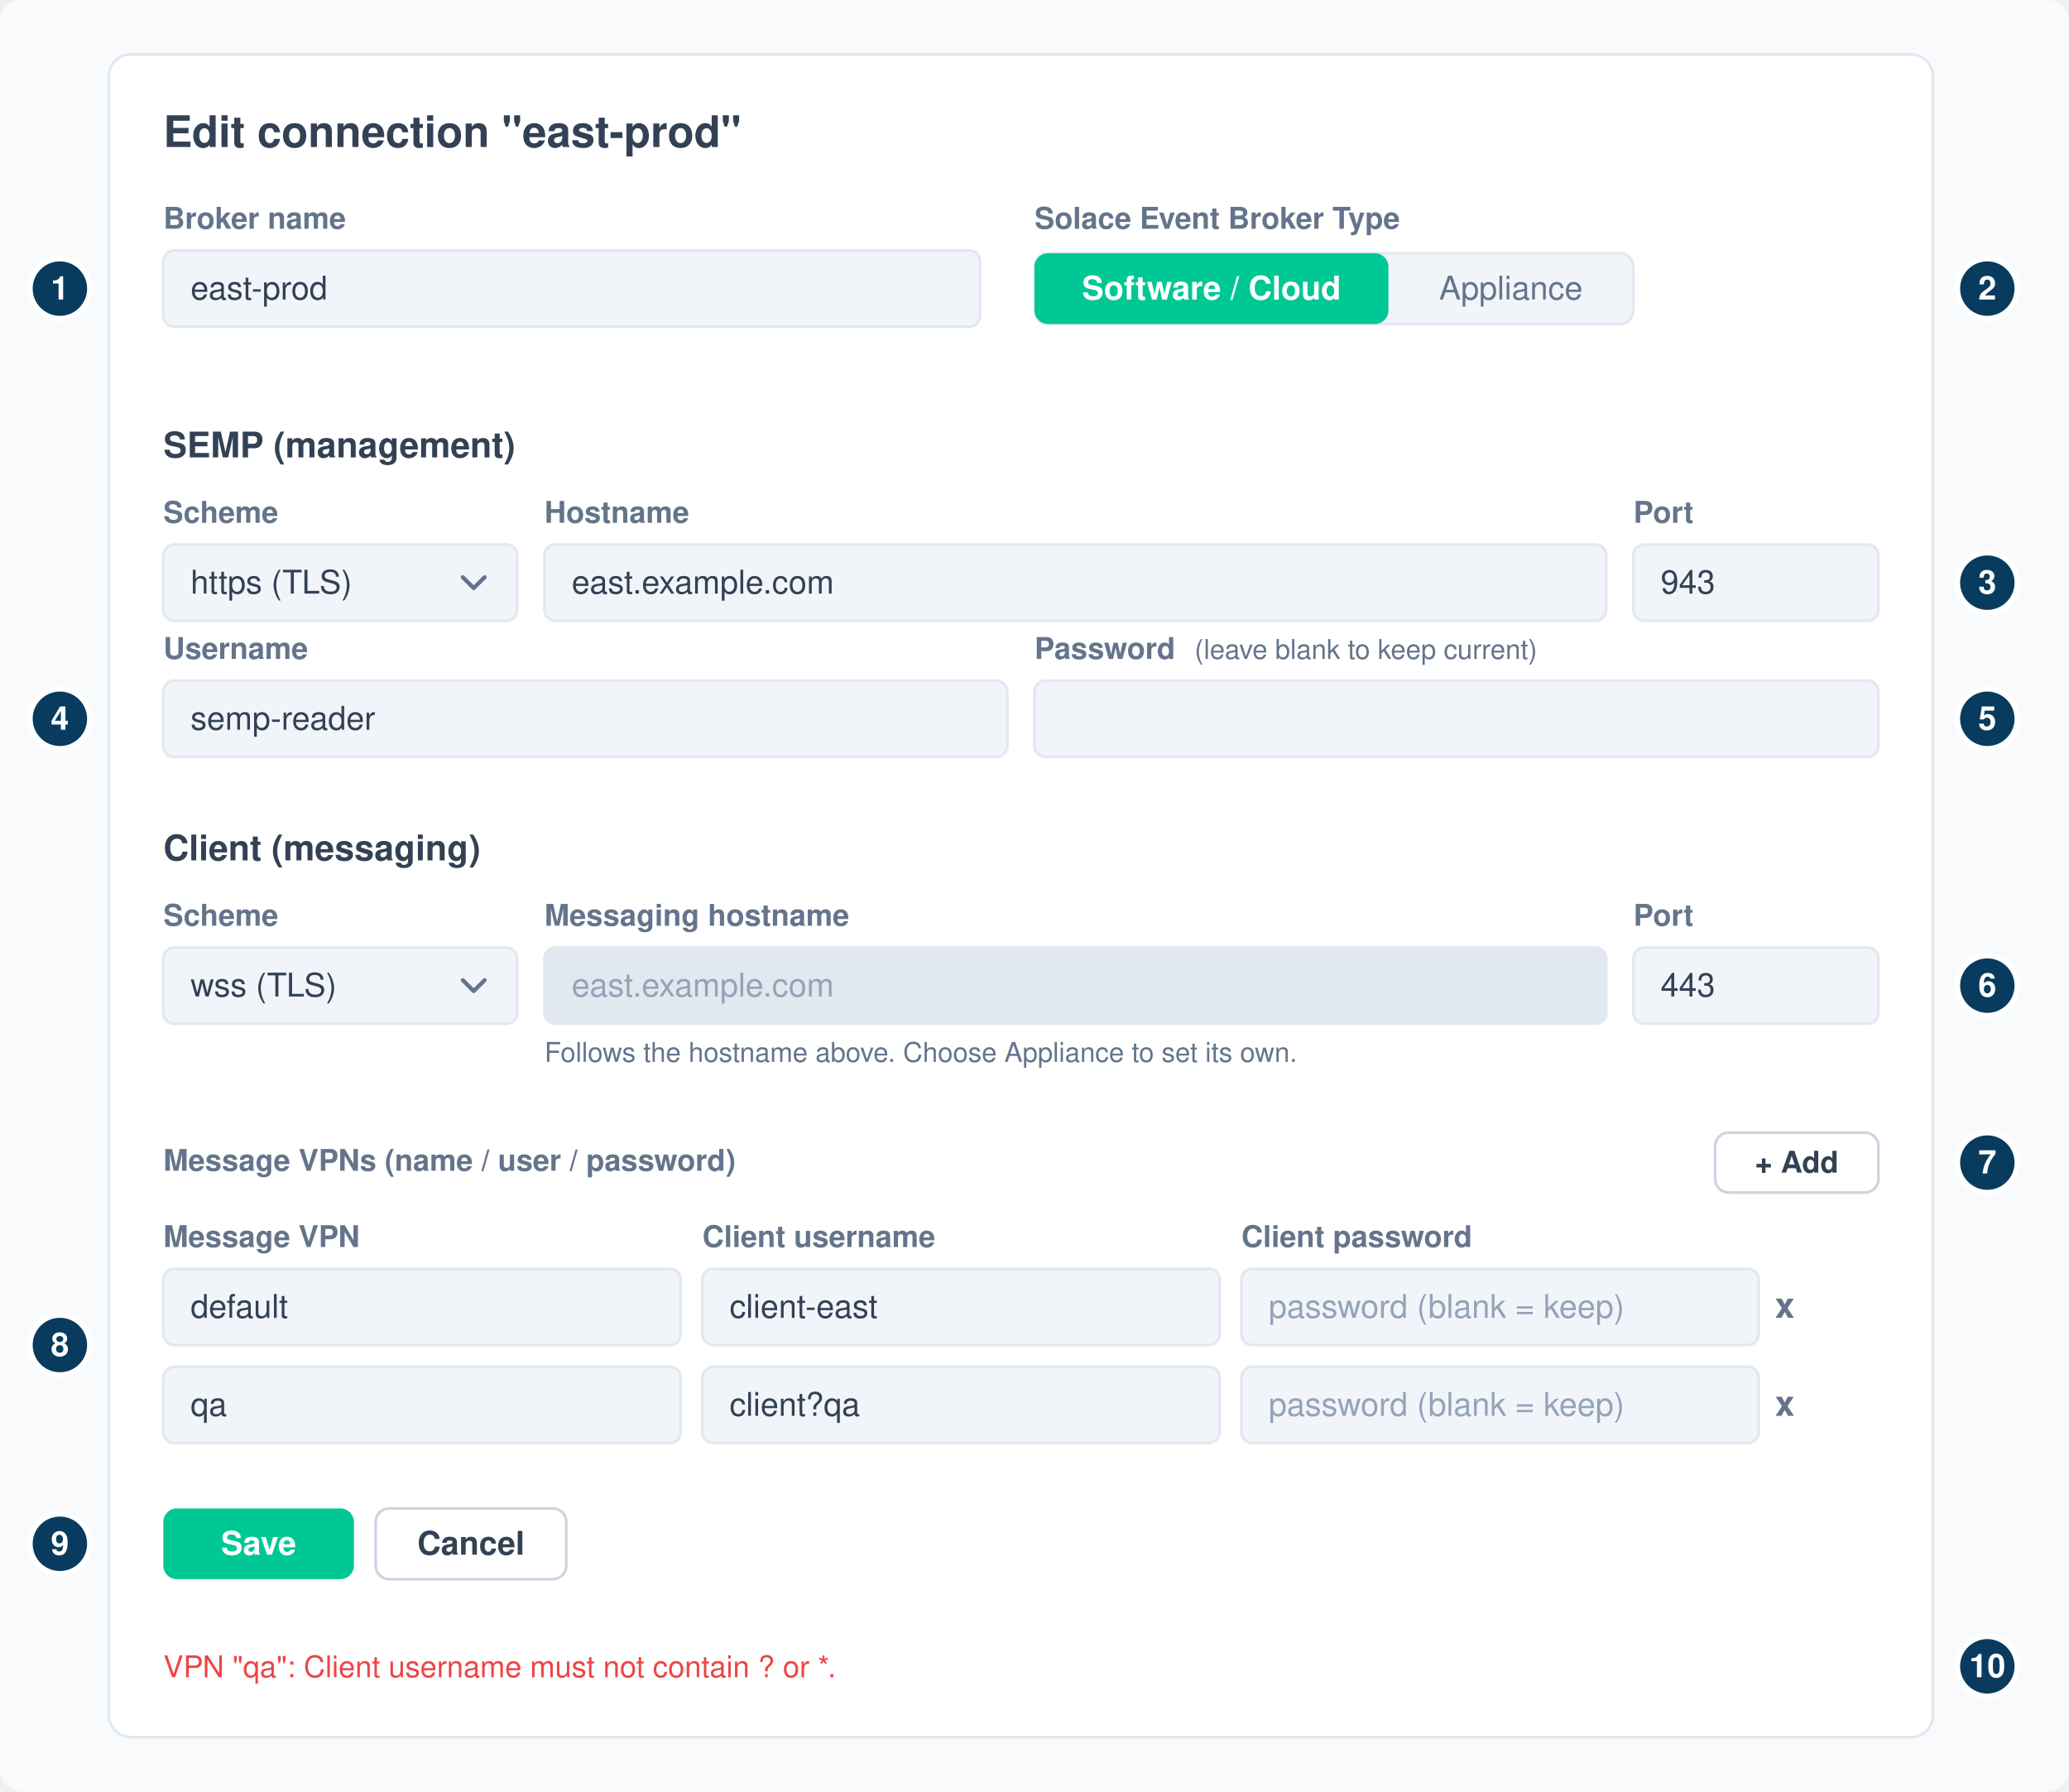
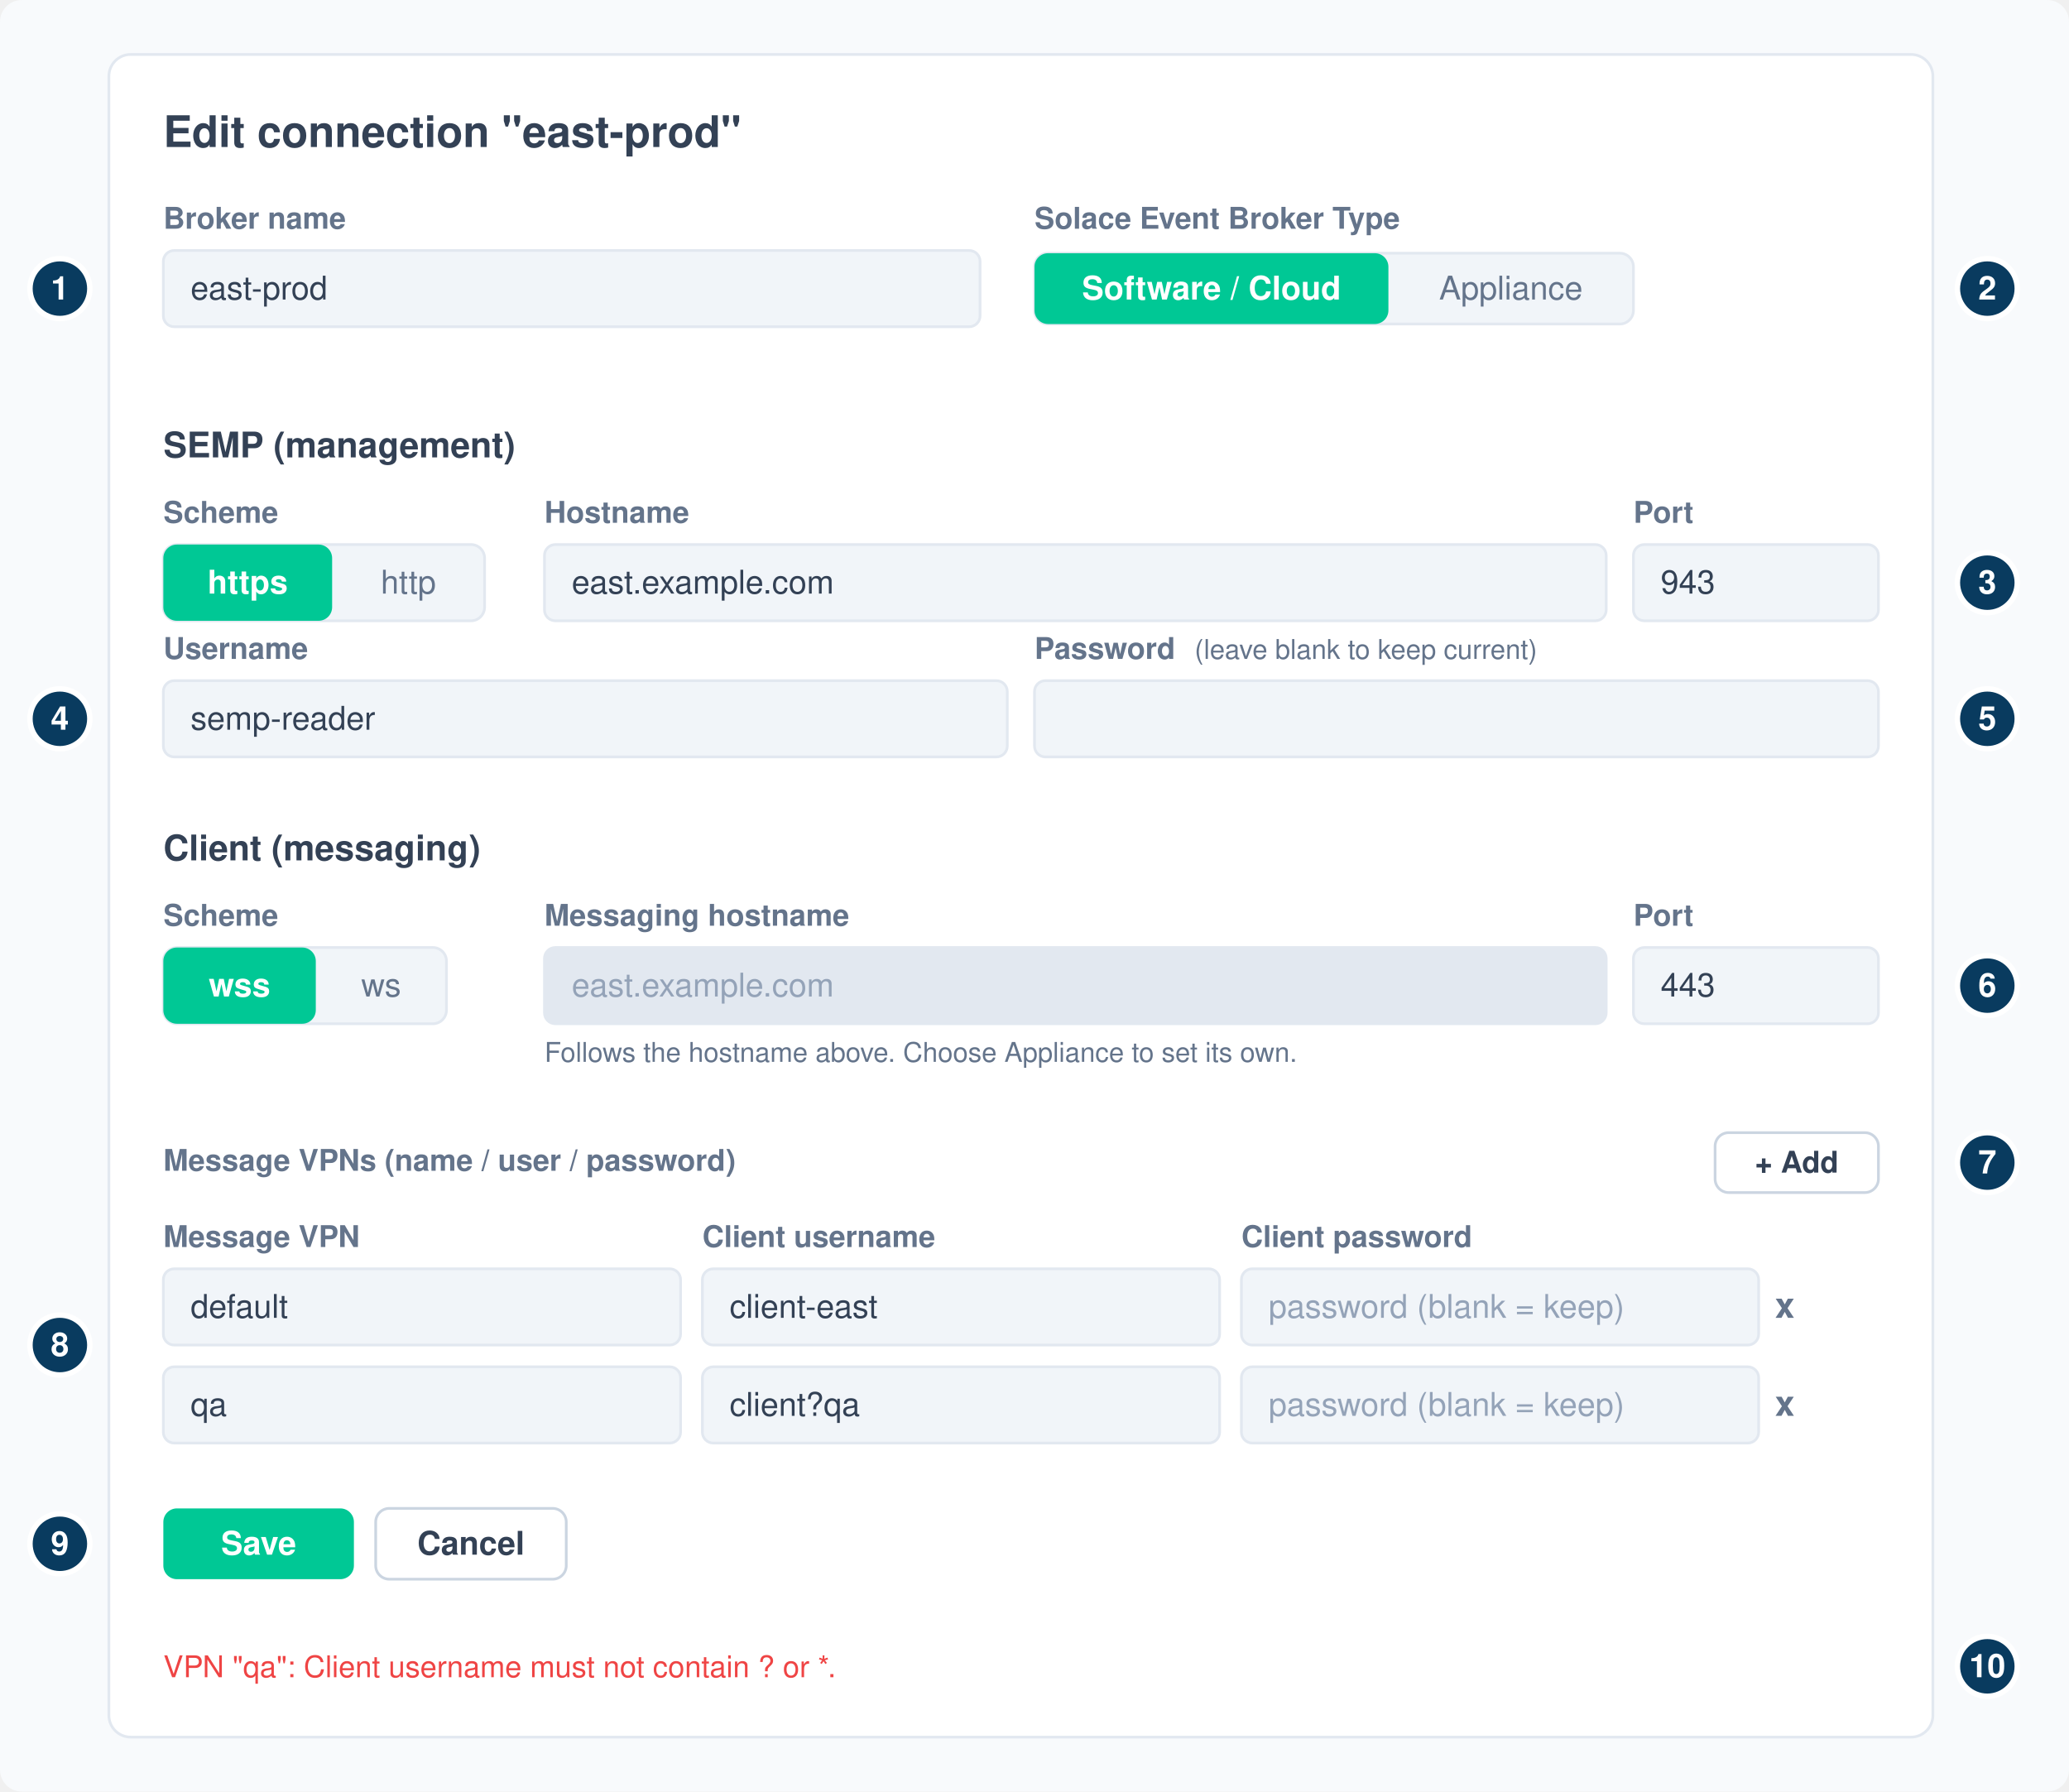
<svg xmlns="http://www.w3.org/2000/svg" viewBox="0 0 760 658" width="760" height="658" font-family="Segoe UI, Helvetica, Arial, sans-serif" font-size="12" fill="#334155" stroke-linecap="round" stroke-linejoin="round">
  <rect x="0" y="0" width="760" height="658" fill="#f8fafc" rx="8" />
  <rect x="40" y="20" width="670" height="618" fill="#ffffff" rx="8" stroke="#e2e8f0" />
  <text x="60" y="54" font-size="16" font-weight="700">Edit connection "east-prod"</text>
  <text x="60" y="84" font-size="11" fill="#64748b" font-weight="700">Broker name</text>
  <rect x="60" y="92" width="300" height="28" fill="#f1f5f9" rx="4" stroke="#e2e8f0" />
  <text x="70" y="110">east-prod</text>
  <text x="380" y="84" font-size="11" fill="#64748b" font-weight="700">Solace Event Broker Type</text>
  <rect x="380" y="93" width="220" height="26" fill="#f1f5f9" rx="5" stroke="#e2e8f0" />
  <rect x="380" y="93" width="130" height="26" fill="#00C895" rx="5" />
  <text x="445" y="110" fill="#ffffff" font-weight="700" text-anchor="middle">Software / Cloud</text>
  <text x="555" y="110" fill="#64748b" text-anchor="middle">Appliance</text>
  <circle cx="22" cy="106" r="11" fill="#093B5F" stroke="#ffffff" stroke-width="2" />
  <text x="22" y="110" font-weight="700" fill="#ffffff" text-anchor="middle">1</text>
  <circle cx="730" cy="106" r="11" fill="#093B5F" stroke="#ffffff" stroke-width="2" />
  <text x="730" y="110" font-weight="700" fill="#ffffff" text-anchor="middle">2</text>
  <text x="60" y="168" font-size="13" font-weight="700">SEMP (management)</text>
  <text x="60" y="192" font-size="11" fill="#64748b" font-weight="700">Scheme</text>
-   <rect x="60" y="200" width="130" height="28" fill="#f1f5f9" rx="4" stroke="#e2e8f0" />
-   <text x="70" y="218">https (TLS)</text>
-   <path d="M170 212 l4 4 l4 -4" fill="none" stroke="#64748b" stroke-width="1.5" />
+   <rect x="60" y="200" width="118" height="28" fill="#f1f5f9" rx="5" stroke="#e2e8f0" />
+   <rect x="60" y="200" width="62" height="28" fill="#00C895" rx="5" />
+   <text x="91" y="218" fill="#ffffff" font-weight="700" text-anchor="middle">https</text>
+   <text x="150" y="218" fill="#64748b" text-anchor="middle">http</text>
  <text x="200" y="192" font-size="11" fill="#64748b" font-weight="700">Hostname</text>
  <rect x="200" y="200" width="390" height="28" fill="#f1f5f9" rx="4" stroke="#e2e8f0" />
  <text x="210" y="218">east.example.com</text>
  <text x="600" y="192" font-size="11" fill="#64748b" font-weight="700">Port</text>
  <rect x="600" y="200" width="90" height="28" fill="#f1f5f9" rx="4" stroke="#e2e8f0" />
  <text x="610" y="218">943</text>
  <circle cx="730" cy="214" r="11" fill="#093B5F" stroke="#ffffff" stroke-width="2" />
  <text x="730" y="218" font-weight="700" fill="#ffffff" text-anchor="middle">3</text>
  <text x="60" y="242" font-size="11" fill="#64748b" font-weight="700">Username</text>
  <rect x="60" y="250" width="310" height="28" fill="#f1f5f9" rx="4" stroke="#e2e8f0" />
  <text x="70" y="268">semp-reader</text>
  <text x="380" y="242" font-size="11" fill="#64748b" font-weight="700">Password</text>
  <text x="438.8" y="242" font-size="10" fill="#64748b">(leave blank to keep current)</text>
  <rect x="380" y="250" width="310" height="28" fill="#f1f5f9" rx="4" stroke="#e2e8f0" />
  <circle cx="22" cy="264" r="11" fill="#093B5F" stroke="#ffffff" stroke-width="2" />
  <text x="22" y="268" font-weight="700" fill="#ffffff" text-anchor="middle">4</text>
  <circle cx="730" cy="264" r="11" fill="#093B5F" stroke="#ffffff" stroke-width="2" />
  <text x="730" y="268" font-weight="700" fill="#ffffff" text-anchor="middle">5</text>
  <text x="60" y="316" font-size="13" font-weight="700">Client (messaging)</text>
  <text x="60" y="340" font-size="11" fill="#64748b" font-weight="700">Scheme</text>
-   <rect x="60" y="348" width="130" height="28" fill="#f1f5f9" rx="4" stroke="#e2e8f0" />
-   <text x="70" y="366">wss (TLS)</text>
-   <path d="M170 360 l4 4 l4 -4" fill="none" stroke="#64748b" stroke-width="1.5" />
+   <rect x="60" y="348" width="104" height="28" fill="#f1f5f9" rx="5" stroke="#e2e8f0" />
+   <rect x="60" y="348" width="56" height="28" fill="#00C895" rx="5" />
+   <text x="88" y="366" fill="#ffffff" font-weight="700" text-anchor="middle">wss</text>
+   <text x="140" y="366" fill="#64748b" text-anchor="middle">ws</text>
  <text x="200" y="340" font-size="11" fill="#64748b" font-weight="700">Messaging hostname</text>
  <rect x="200" y="348" width="390" height="28" fill="#e2e8f0" rx="4" stroke="#e2e8f0" />
  <text x="210" y="366" fill="#94a3b8">east.example.com</text>
  <text x="600" y="340" font-size="11" fill="#64748b" font-weight="700">Port</text>
  <rect x="600" y="348" width="90" height="28" fill="#f1f5f9" rx="4" stroke="#e2e8f0" />
  <text x="610" y="366">443</text>
  <text x="200" y="390" font-size="10" fill="#64748b">Follows the hostname above. Choose Appliance to set its own.</text>
  <circle cx="730" cy="362" r="11" fill="#093B5F" stroke="#ffffff" stroke-width="2" />
  <text x="730" y="366" font-weight="700" fill="#ffffff" text-anchor="middle">6</text>
  <text x="60" y="430" font-size="11" fill="#64748b" font-weight="700">Message VPNs (name / user / password)</text>
  <rect x="630" y="416" width="60" height="22" fill="#ffffff" rx="5" stroke="#cbd5e1" />
  <text x="660" y="430.667" font-size="11" font-weight="700" text-anchor="middle">+ Add</text>
  <circle cx="730" cy="427" r="11" fill="#093B5F" stroke="#ffffff" stroke-width="2" />
  <text x="730" y="431" font-weight="700" fill="#ffffff" text-anchor="middle">7</text>
  <text x="60" y="458" font-size="11" fill="#64748b" font-weight="700">Message VPN</text>
  <text x="258" y="458" font-size="11" fill="#64748b" font-weight="700">Client username</text>
  <text x="456" y="458" font-size="11" fill="#64748b" font-weight="700">Client password</text>
  <rect x="60" y="466" width="190" height="28" fill="#f1f5f9" rx="4" stroke="#e2e8f0" />
  <text x="70" y="484">default</text>
  <rect x="258" y="466" width="190" height="28" fill="#f1f5f9" rx="4" stroke="#e2e8f0" />
  <text x="268" y="484">client-east</text>
  <rect x="456" y="466" width="190" height="28" fill="#f1f5f9" rx="4" stroke="#e2e8f0" />
  <text x="466" y="484" fill="#94a3b8">password (blank = keep)</text>
  <text x="652" y="484" font-size="13" fill="#64748b" font-weight="700">x</text>
  <rect x="60" y="502" width="190" height="28" fill="#f1f5f9" rx="4" stroke="#e2e8f0" />
  <text x="70" y="520">qa</text>
  <rect x="258" y="502" width="190" height="28" fill="#f1f5f9" rx="4" stroke="#e2e8f0" />
  <text x="268" y="520">client?qa</text>
  <rect x="456" y="502" width="190" height="28" fill="#f1f5f9" rx="4" stroke="#e2e8f0" />
  <text x="466" y="520" fill="#94a3b8">password (blank = keep)</text>
  <text x="652" y="520" font-size="13" fill="#64748b" font-weight="700">x</text>
  <circle cx="22" cy="494" r="11" fill="#093B5F" stroke="#ffffff" stroke-width="2" />
  <text x="22" y="498" font-weight="700" fill="#ffffff" text-anchor="middle">8</text>
  <rect x="60" y="554" width="70" height="26" fill="#00C895" rx="5" />
  <text x="95" y="571" fill="#ffffff" font-weight="700" text-anchor="middle">Save</text>
  <rect x="138" y="554" width="70" height="26" fill="#ffffff" rx="5" stroke="#cbd5e1" />
  <text x="173" y="571" font-weight="700" text-anchor="middle">Cancel</text>
  <circle cx="22" cy="567" r="11" fill="#093B5F" stroke="#ffffff" stroke-width="2" />
  <text x="22" y="571" font-weight="700" fill="#ffffff" text-anchor="middle">9</text>
  <text x="60" y="616" font-size="11" fill="#ef4444">VPN "qa": Client username must not contain ? or *.</text>
  <circle cx="730" cy="612" r="11" fill="#093B5F" stroke="#ffffff" stroke-width="2" />
  <text x="730" y="616" font-weight="700" fill="#ffffff" text-anchor="middle">10</text>
</svg>
